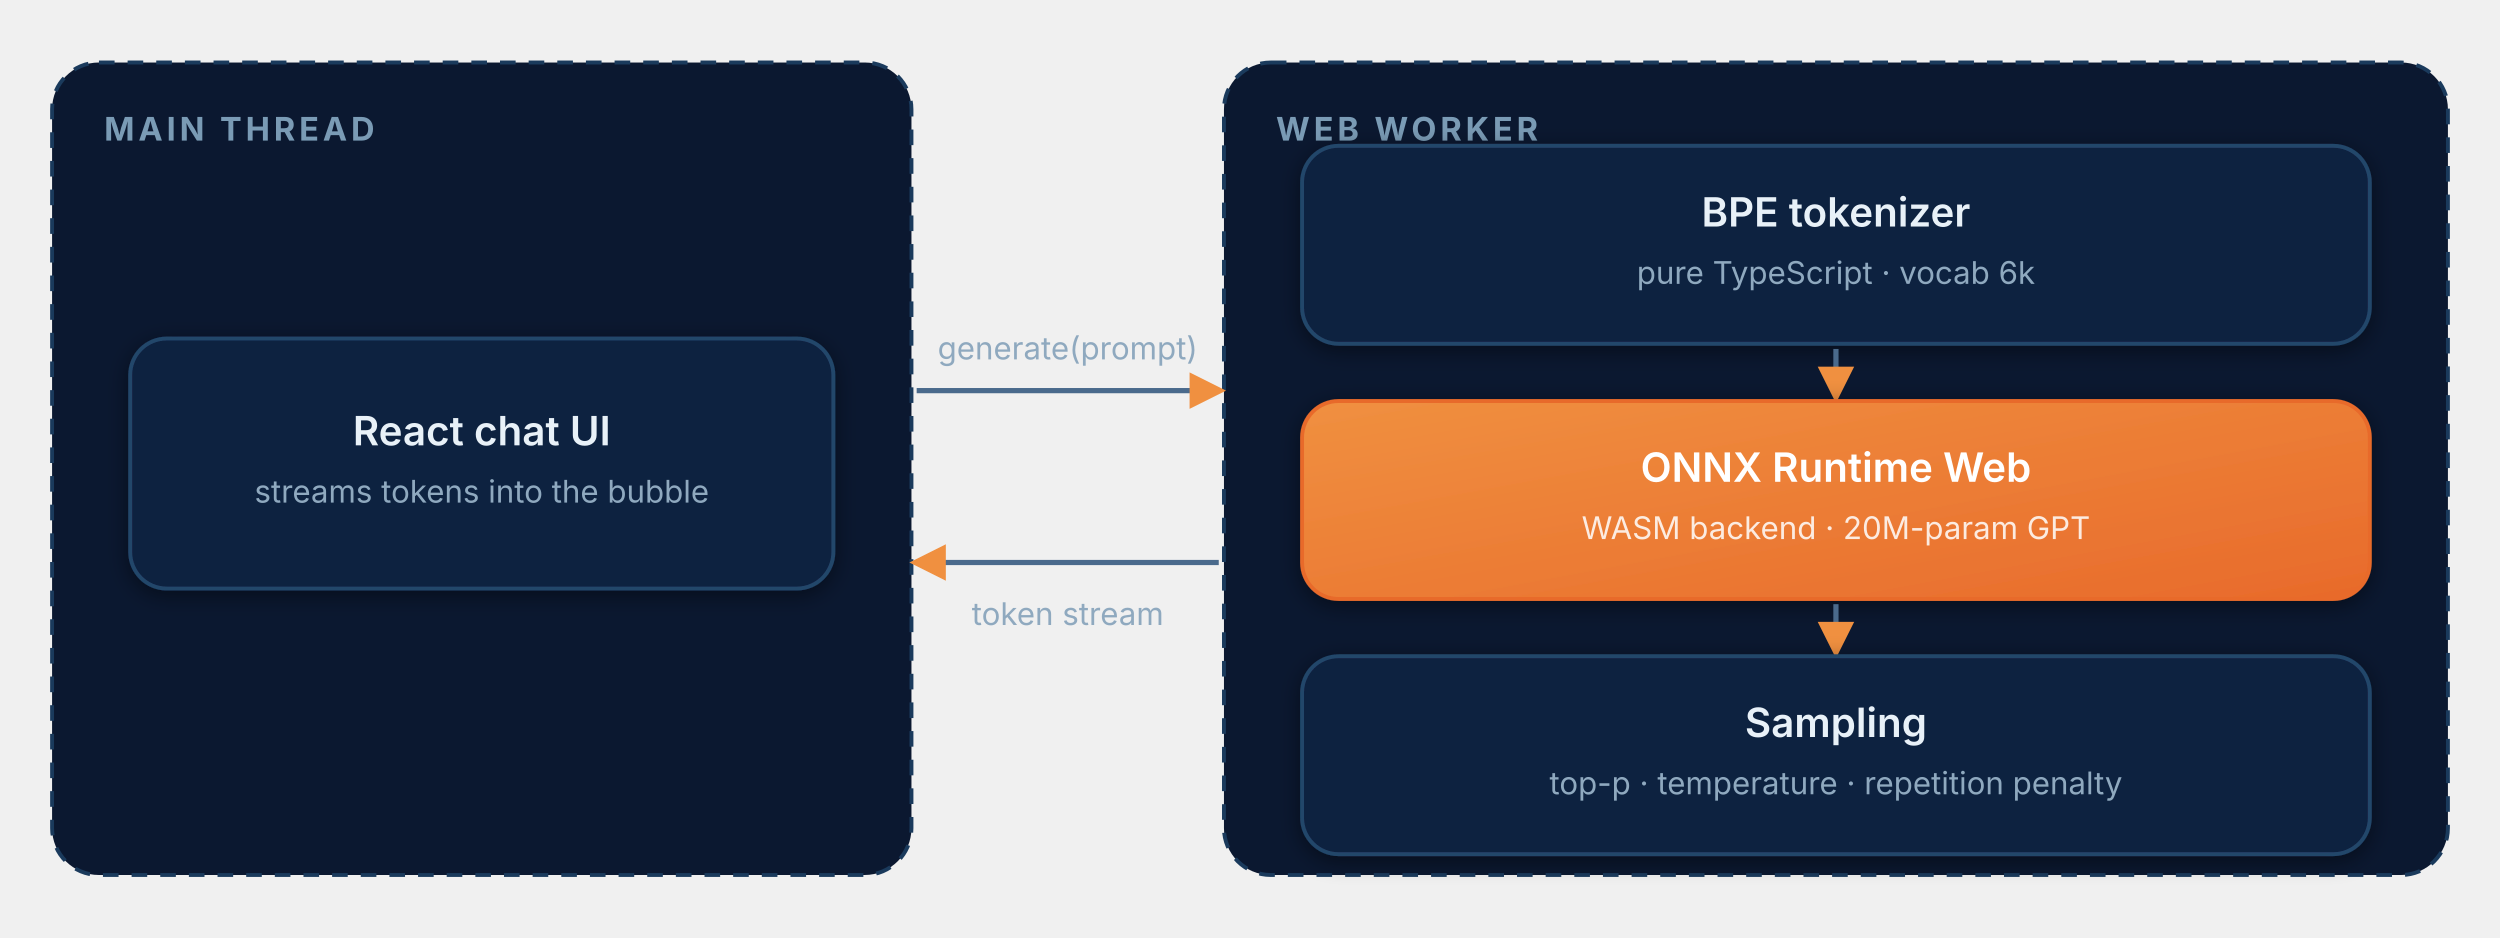
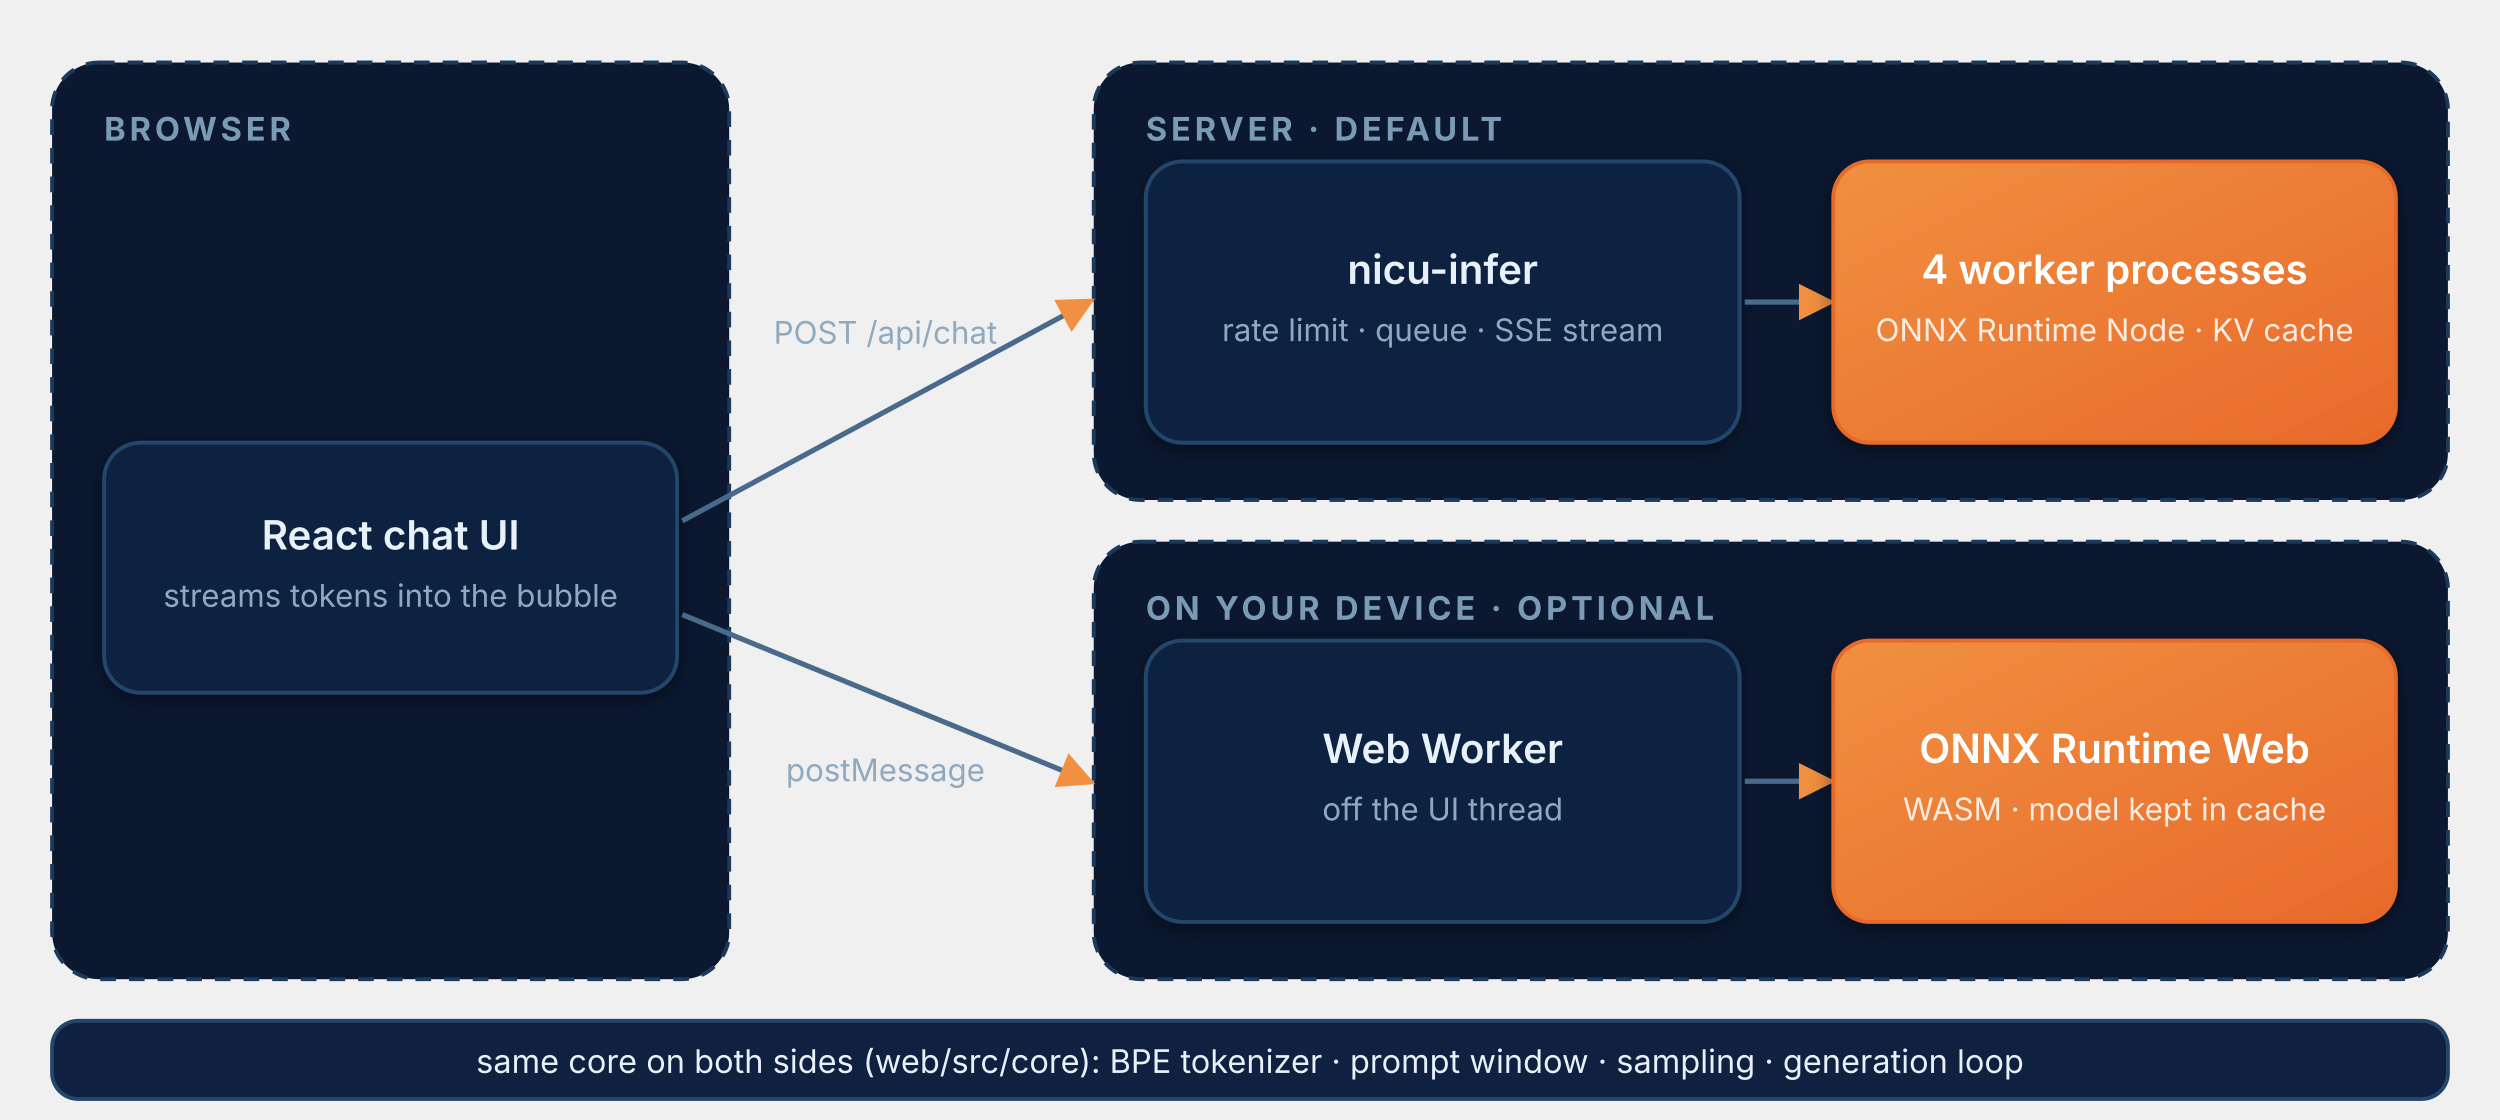
- <svg xmlns="http://www.w3.org/2000/svg" viewBox="0 0 960 360" font-family="system-ui, -apple-system, 'Segoe UI', sans-serif">
+ <svg xmlns="http://www.w3.org/2000/svg" viewBox="0 0 960 430" font-family="system-ui, -apple-system, 'Segoe UI', sans-serif">
  <defs>
    <filter id="soft" x="-20%" y="-20%" width="140%" height="140%">
      <feDropShadow dx="0" dy="2" stdDeviation="4" flood-color="rgba(0,0,0,0.45)" />
    </filter>
    <linearGradient id="acc" x1="0" y1="0" x2="1" y2="1">
      <stop offset="0" stop-color="#f09040" />
      <stop offset="1" stop-color="#e86a2b" />
    </linearGradient>
    <marker id="arr" viewBox="0 0 10 10" refX="8" refY="5" markerWidth="7" markerHeight="7" orient="auto-start-reverse">
      <path d="M0,0 L10,5 L0,10 z" fill="#f09040" />
    </marker>
  </defs>
-   <rect x="20" y="24" width="330" height="312" rx="18" fill="#0b1830" stroke="#1a3a5c" stroke-width="1.5" stroke-dasharray="6 5" />
-   <text x="40" y="54" font-size="12.5" font-weight="700" letter-spacing="1.5" fill="#7a9bb5">MAIN THREAD</text>
+   <rect x="20" y="24" width="260" height="352" rx="18" fill="#0b1830" stroke="#1a3a5c" stroke-width="1.5" stroke-dasharray="6 5" />
+   <text x="40" y="54" font-size="12.5" font-weight="700" letter-spacing="1.5" fill="#7a9bb5">BROWSER</text>
  <g filter="url(#soft)">
-     <rect x="50" y="130" width="270" height="96" rx="14" fill="#0f2040" stroke="#24466b" stroke-width="1.5" />
+     <rect x="40" y="170" width="220" height="96" rx="14" fill="#0f2040" stroke="#24466b" stroke-width="1.5" />
  </g>
-   <text x="185.0" y="171.0" text-anchor="middle" font-size="15.5" font-weight="600" fill="#e8f1f8">React chat UI</text>
-   <text x="185.0" y="193.0" text-anchor="middle" font-size="12" fill="#8fa9bf">streams tokens into the bubble</text>
-   <rect x="470" y="24" width="470" height="312" rx="18" fill="#0b1830" stroke="#1a3a5c" stroke-width="1.5" stroke-dasharray="6 5" />
-   <text x="490" y="54" font-size="12.5" font-weight="700" letter-spacing="1.5" fill="#7a9bb5">WEB WORKER</text>
+   <text x="150.0" y="211.0" text-anchor="middle" font-size="15.5" font-weight="600" fill="#e8f1f8">React chat UI</text>
+   <text x="150.0" y="233.0" text-anchor="middle" font-size="12" fill="#8fa9bf">streams tokens into the bubble</text>
+   <rect x="420" y="24" width="520" height="168" rx="18" fill="#0b1830" stroke="#1a3a5c" stroke-width="1.5" stroke-dasharray="6 5" />
+   <text x="440" y="54" font-size="12.5" font-weight="700" letter-spacing="1.5" fill="#7a9bb5">SERVER · DEFAULT</text>
  <g filter="url(#soft)">
-     <rect x="500" y="56" width="410" height="76" rx="14" fill="#0f2040" stroke="#24466b" stroke-width="1.5" />
+     <rect x="440" y="62" width="228" height="108" rx="14" fill="#0f2040" stroke="#24466b" stroke-width="1.5" />
  </g>
-   <text x="705.0" y="87.0" text-anchor="middle" font-size="15.5" font-weight="600" fill="#e8f1f8">BPE tokenizer</text>
-   <text x="705.0" y="109.0" text-anchor="middle" font-size="12" fill="#8fa9bf">pure TypeScript · vocab 6k</text>
-   <path d="M705,134 L705,152" stroke="#4a6a8c" stroke-width="2" fill="none" marker-end="url(#arr)" />
+   <text x="554.0" y="109.0" text-anchor="middle" font-size="15.5" font-weight="600" fill="#e8f1f8">nicu-infer</text>
+   <text x="554.0" y="131.0" text-anchor="middle" font-size="12" fill="#8fa9bf">rate limit · queue · SSE stream</text>
+   <path d="M670,116 L702,116" stroke="#4a6a8c" stroke-width="2" fill="none" marker-end="url(#arr)" />
  <g filter="url(#soft)">
-     <rect x="500" y="154" width="410" height="76" rx="14" fill="url(#acc)" stroke="#e86a2b" stroke-width="1.5" />
+     <rect x="704" y="62" width="216" height="108" rx="14" fill="url(#acc)" stroke="#e86a2b" stroke-width="1.5" />
  </g>
-   <text x="705.0" y="185.0" text-anchor="middle" font-size="15.5" font-weight="600" fill="#ffffff">ONNX Runtime Web</text>
-   <text x="705.0" y="207.0" text-anchor="middle" font-size="12" fill="rgba(255,255,255,0.85)">WASM backend · 20M-param GPT</text>
-   <path d="M705,232 L705,250" stroke="#4a6a8c" stroke-width="2" fill="none" marker-end="url(#arr)" />
+   <text x="812.0" y="109.0" text-anchor="middle" font-size="15.5" font-weight="600" fill="#ffffff">4 worker processes</text>
+   <text x="812.0" y="131.0" text-anchor="middle" font-size="12" fill="rgba(255,255,255,0.85)">ONNX Runtime Node · KV cache</text>
+   <rect x="420" y="208" width="520" height="168" rx="18" fill="#0b1830" stroke="#1a3a5c" stroke-width="1.5" stroke-dasharray="6 5" />
+   <text x="440" y="238" font-size="12.5" font-weight="700" letter-spacing="1.5" fill="#7a9bb5">ON YOUR DEVICE · OPTIONAL</text>
  <g filter="url(#soft)">
-     <rect x="500" y="252" width="410" height="76" rx="14" fill="#0f2040" stroke="#24466b" stroke-width="1.5" />
+     <rect x="440" y="246" width="228" height="108" rx="14" fill="#0f2040" stroke="#24466b" stroke-width="1.5" />
  </g>
-   <text x="705.0" y="283.0" text-anchor="middle" font-size="15.5" font-weight="600" fill="#e8f1f8">Sampling</text>
-   <text x="705.0" y="305.0" text-anchor="middle" font-size="12" fill="#8fa9bf">top-p · temperature · repetition penalty</text>
-   <path d="M352,150 L468,150" stroke="#4a6a8c" stroke-width="2" fill="none" marker-end="url(#arr)" />
-   <text x="410" y="138" text-anchor="middle" font-size="12" fill="#8fa9bf">generate(prompt)</text>
-   <path d="M468,216 L352,216" stroke="#4a6a8c" stroke-width="2" fill="none" marker-end="url(#arr)" />
-   <text x="410" y="240" text-anchor="middle" font-size="12" fill="#8fa9bf">token stream</text>
+   <text x="554.0" y="293.0" text-anchor="middle" font-size="15.5" font-weight="600" fill="#e8f1f8">Web Worker</text>
+   <text x="554.0" y="315.0" text-anchor="middle" font-size="12" fill="#8fa9bf">off the UI thread</text>
+   <path d="M670,300 L702,300" stroke="#4a6a8c" stroke-width="2" fill="none" marker-end="url(#arr)" />
+   <g filter="url(#soft)">
+     <rect x="704" y="246" width="216" height="108" rx="14" fill="url(#acc)" stroke="#e86a2b" stroke-width="1.5" />
+   </g>
+   <text x="812.0" y="293.0" text-anchor="middle" font-size="15.5" font-weight="600" fill="#ffffff">ONNX Runtime Web</text>
+   <text x="812.0" y="315.0" text-anchor="middle" font-size="12" fill="rgba(255,255,255,0.85)">WASM · model kept in cache</text>
+   <path d="M262,200 L418,116" stroke="#4a6a8c" stroke-width="2" fill="none" marker-end="url(#arr)" />
+   <text x="340" y="132" text-anchor="middle" font-size="12" fill="#8fa9bf">POST /api/chat</text>
+   <path d="M262,236 L418,300" stroke="#4a6a8c" stroke-width="2" fill="none" marker-end="url(#arr)" />
+   <text x="340" y="300" text-anchor="middle" font-size="12" fill="#8fa9bf">postMessage</text>
+   <rect x="20" y="392" width="920" height="30" rx="10" fill="#0f2040" stroke="#24466b" stroke-width="1.5" />
+   <text x="480" y="412" text-anchor="middle" font-size="12.5" fill="#e8f1f8">same core on both sides (web/src/core): BPE tokenizer · prompt window · sampling · generation loop</text>
</svg>
